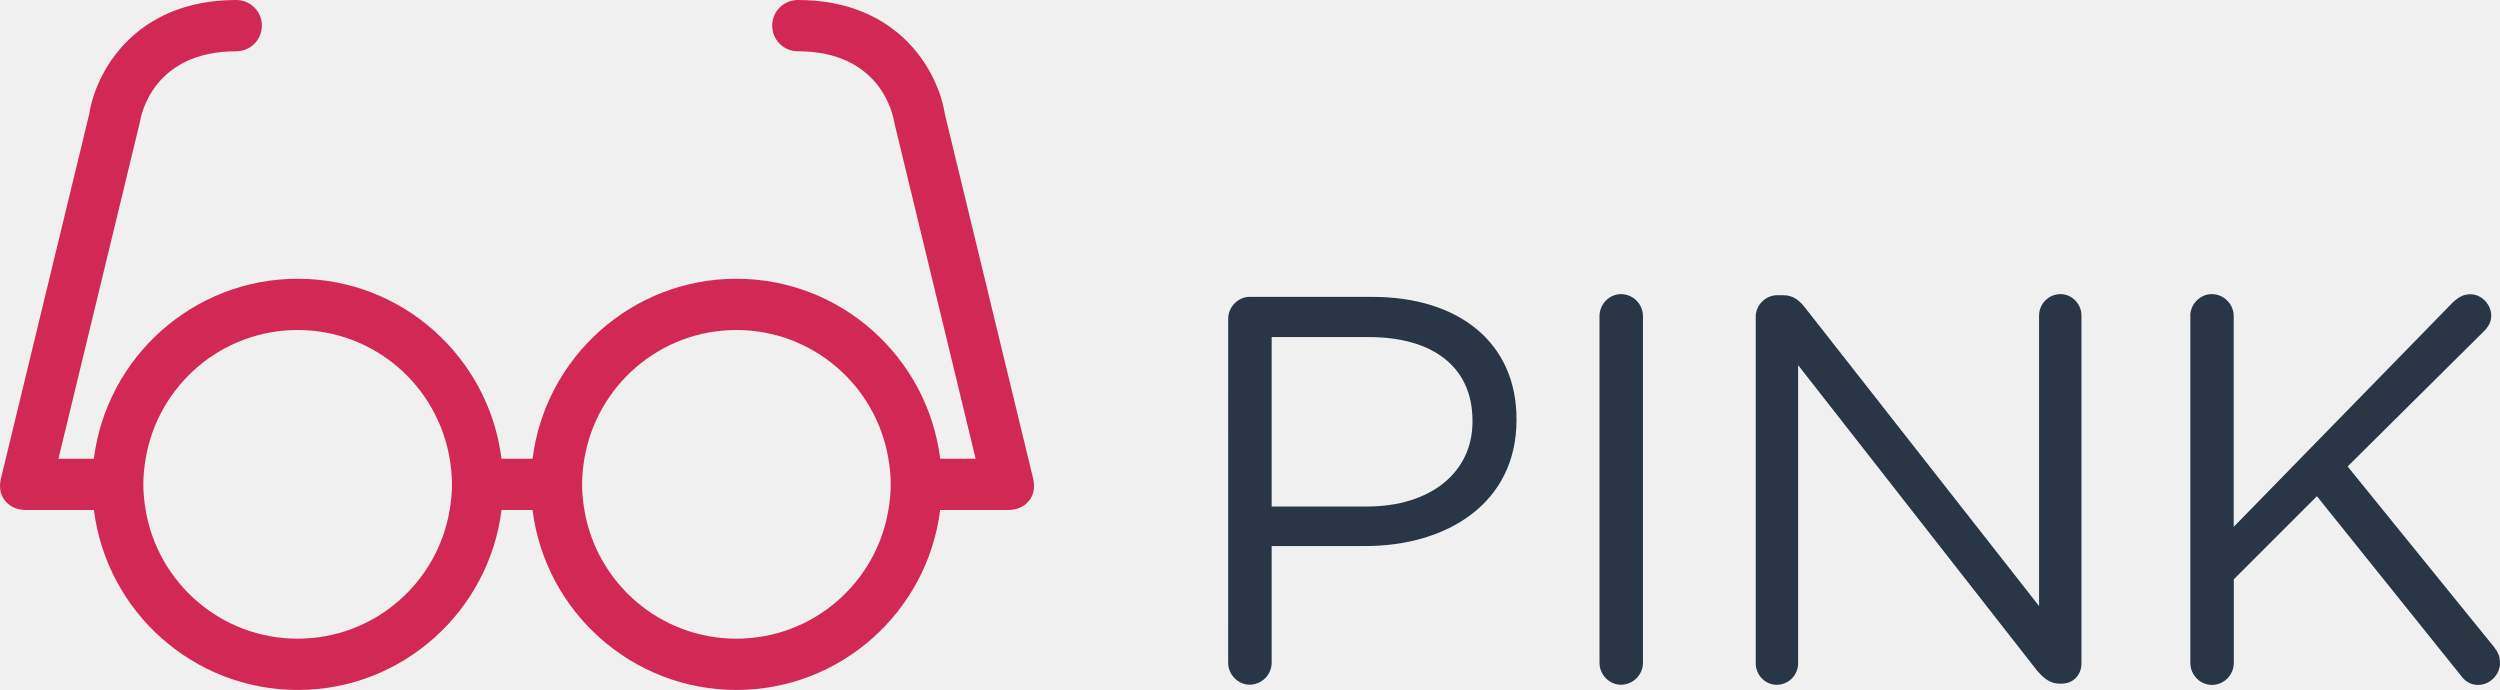
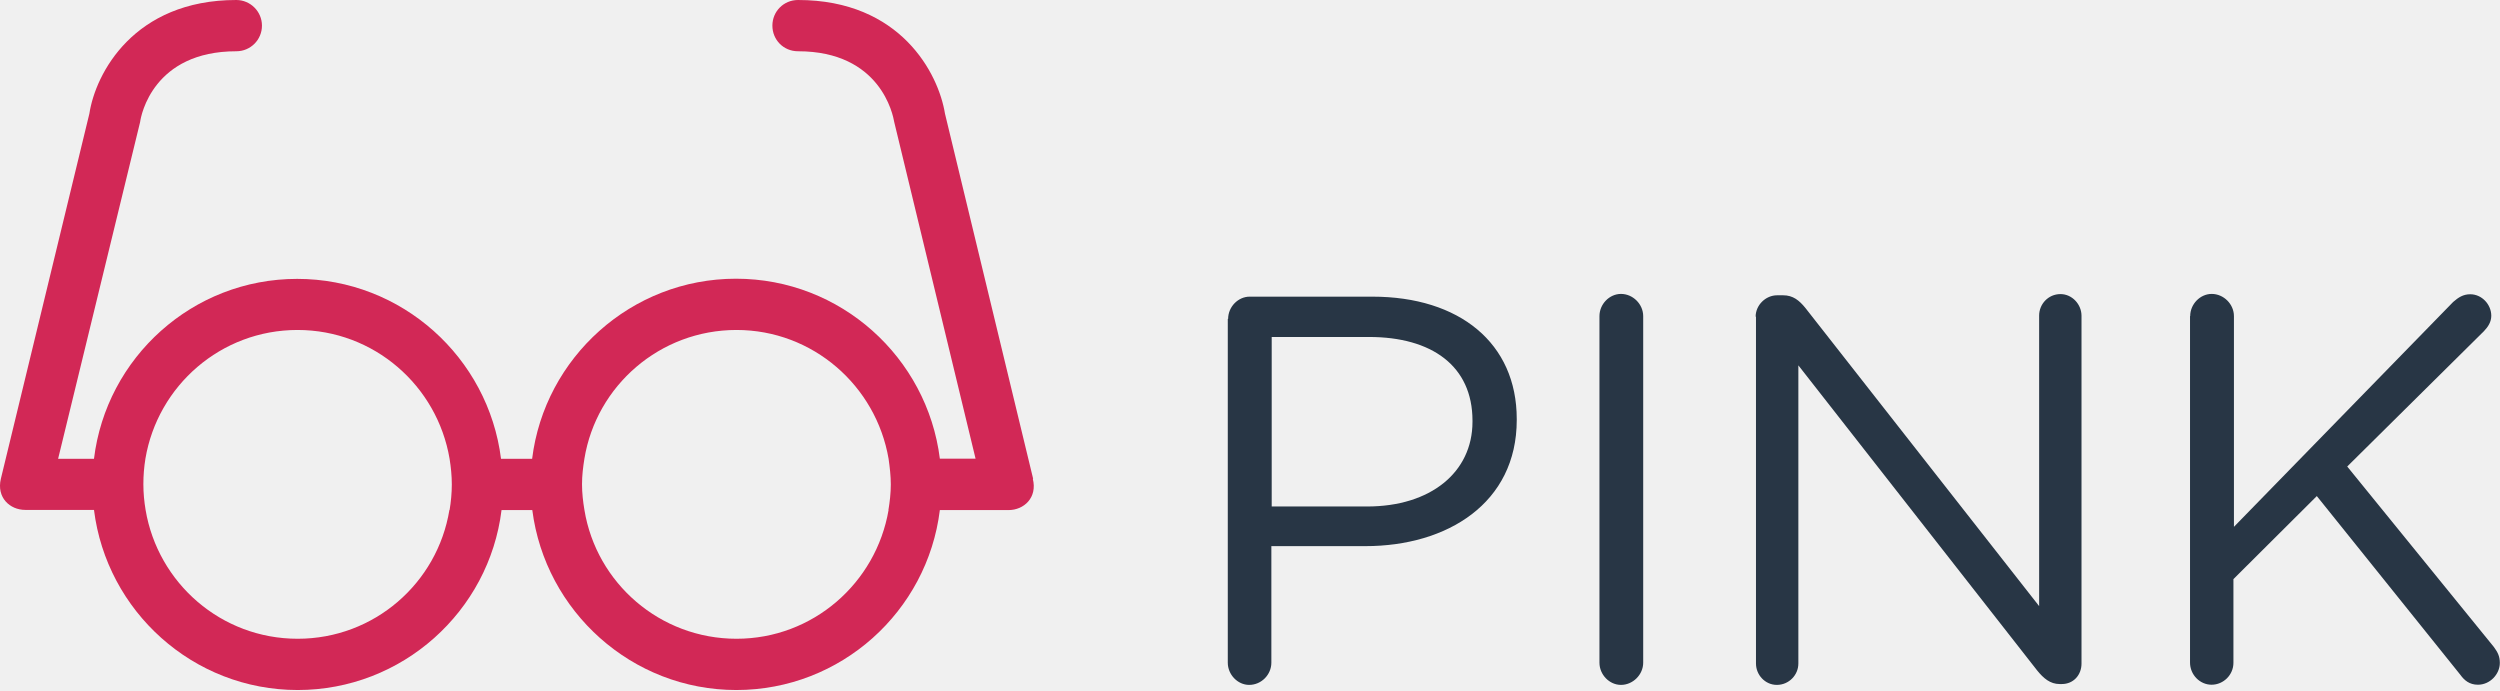
- <svg xmlns="http://www.w3.org/2000/svg" version="1.1" id="Layer_1" x="0px" y="0px" width="146.3px" height="40.375px" viewBox="0 0 146.3 40.375" enable-background="new 0 0 146.3 40.375" xml:space="preserve">
-   <g>
-     <path fill="#283645" d="M71.874,18.661c0-0.708,0.58-1.288,1.256-1.288h7.18c5.087,0,8.436,2.704,8.436,7.146v0.063 c0,4.86-4.057,7.373-8.854,7.373h-5.475v6.825c0,0.708-0.58,1.287-1.289,1.287c-0.676,0-1.256-0.58-1.256-1.287L71.874,18.661 L71.874,18.661z M79.988,29.641c3.734,0,6.182-1.996,6.182-4.959v-0.062c0-3.221-2.414-4.894-6.053-4.894h-5.699v9.917h5.57V29.641 z" />
-     <path fill="#283645" d="M93.603,18.5c0-0.708,0.579-1.288,1.255-1.288c0.709,0,1.288,0.58,1.288,1.288v20.283 c0,0.708-0.579,1.287-1.288,1.287c-0.676,0-1.255-0.579-1.255-1.287V18.5z" />
-     <path fill="#283645" d="M102.744,18.532c0-0.676,0.58-1.256,1.256-1.256h0.354c0.58,0,0.935,0.29,1.288,0.74l13.684,17.45V18.468 c0-0.676,0.547-1.256,1.256-1.256c0.676,0,1.225,0.58,1.225,1.256v20.349c0,0.677-0.48,1.19-1.158,1.19h-0.129 c-0.548,0-0.936-0.321-1.318-0.772l-13.976-17.867v17.449c0,0.677-0.547,1.257-1.257,1.257c-0.676,0-1.223-0.58-1.223-1.257V18.532 H102.744z" />
-     <path fill="#283645" d="M128.173,18.5c0-0.708,0.58-1.288,1.257-1.288c0.708,0,1.286,0.58,1.286,1.288v12.331l12.848-13.16 c0.29-0.257,0.579-0.451,0.998-0.451c0.676,0,1.225,0.612,1.225,1.256c0,0.354-0.162,0.644-0.42,0.901l-7.984,7.92l8.564,10.561 c0.225,0.291,0.354,0.547,0.354,0.936c0,0.676-0.577,1.288-1.285,1.288c-0.482,0-0.807-0.259-1.03-0.58l-8.401-10.464l-4.863,4.861 v4.895c0,0.708-0.578,1.288-1.286,1.288c-0.677,0-1.257-0.58-1.257-1.288V18.5H128.173z" />
+ <svg xmlns="http://www.w3.org/2000/svg" width="146.3" height="40.38">
+   <g fill="#283645">
+     <path d="M71.87 18.66c0-.7.58-1.3 1.26-1.3h7.18c5.1 0 8.45 2.72 8.45 7.16v.06c0 4.86-4.06 7.38-8.86 7.38H74.4v6.82c0 .7-.58 1.3-1.3 1.3-.67 0-1.25-.6-1.25-1.3V18.66zM80 29.64c3.72 0 6.17-2 6.17-4.96v-.06c0-3.22-2.4-4.9-6.05-4.9h-5.7v9.92H80zM93.6 18.5c0-.7.58-1.3 1.26-1.3.7 0 1.3.6 1.3 1.3v20.28c0 .7-.6 1.3-1.3 1.3-.68 0-1.26-.6-1.26-1.3V18.5zM102.74 18.53c0-.67.58-1.25 1.26-1.25h.35c.58 0 .94.3 1.3.74l13.68 17.45v-17c0-.68.54-1.26 1.25-1.26.68 0 1.23.6 1.23 1.27v20.35c0 .67-.47 1.2-1.15 1.2h-.13c-.55 0-.94-.33-1.32-.8l-13.97-17.85v17.45c0 .67-.55 1.25-1.26 1.25-.68 0-1.22-.58-1.22-1.25v-20.3zM128.17 18.5c0-.7.58-1.3 1.26-1.3.7 0 1.3.6 1.3 1.3v12.33l12.83-13.16c.3-.26.58-.45 1-.45.68 0 1.23.6 1.23 1.26 0 .35-.18.64-.43.9l-8 7.92 8.58 10.56c.22.3.35.54.35.93 0 .67-.58 1.28-1.28 1.28-.5 0-.8-.26-1.03-.58l-8.4-10.46-4.88 4.86v4.9c0 .7-.58 1.28-1.28 1.28-.68 0-1.26-.58-1.26-1.3V18.5z" />
  </g>
-   <path fill="#FFFFFF" d="M60.498,28.266" />
-   <path fill="#D22856" d="M60.462,28.016c-0.002-0.009-5.175-21.365-5.175-21.365C54.926,4.303,52.694,0,46.688,0 c-0.829,0-1.5,0.671-1.5,1.5s0.671,1.5,1.5,1.5c4.856,0,5.575,3.729,5.639,4.143l4.767,19.701h-2.073 c-0.742-5.927-5.802-10.531-11.927-10.531s-11.186,4.604-11.927,10.531h-1.82c-0.741-5.927-5.802-10.531-11.927-10.531 S6.235,20.917,5.493,26.844H3.42L8.187,7.143C8.25,6.729,8.97,3,13.826,3c0.829,0,1.5-0.671,1.5-1.5S14.655,0,13.826,0 C7.82,0,5.588,4.303,5.227,6.651c0,0-5.173,21.356-5.175,21.365c-0.266,1.109,0.531,1.826,1.426,1.826 c0.012,0,0.023,0.004,0.036,0.004h3.982c0.741,5.926,5.802,10.53,11.927,10.53s11.185-4.604,11.927-10.53h1.814 c0.742,5.926,5.802,10.53,11.927,10.53s11.186-4.604,11.927-10.53H59c0.012,0,0.023-0.004,0.036-0.004 C59.931,29.842,60.728,29.125,60.462,28.016z M26.315,29.844c-0.715,4.272-4.421,7.531-8.896,7.531s-8.18-3.259-8.896-7.531 c-0.082-0.488-0.135-0.988-0.135-1.5s0.053-1.011,0.135-1.5c0.715-4.271,4.421-7.531,8.896-7.531s8.18,3.26,8.896,7.531 c0.082,0.489,0.135,0.988,0.135,1.5S26.397,29.355,26.315,29.844z M51.99,29.844c-0.716,4.272-4.421,7.531-8.896,7.531 c-4.475,0-8.181-3.259-8.896-7.531c-0.082-0.488-0.135-0.988-0.135-1.5s0.053-1.011,0.135-1.5c0.716-4.271,4.421-7.531,8.896-7.531 c4.475,0,8.181,3.26,8.896,7.531c0.082,0.489,0.135,0.988,0.135,1.5S52.072,29.355,51.99,29.844z" />
+   <path fill="#D22856" d="M60.46 28.02L55.3 6.65C54.92 4.3 52.7 0 46.7 0c-.84 0-1.5.67-1.5 1.5S45.85 3 46.7 3c4.84 0 5.56 3.73 5.63 4.14l4.76 19.7H55c-.74-5.92-5.8-10.53-11.93-10.53s-11.2 4.62-11.93 10.54h-1.82c-.74-5.92-5.8-10.53-11.93-10.53S6.22 20.93 5.5 26.85H3.4L8.2 7.14c.05-.4.77-4.14 5.63-4.14.83 0 1.5-.67 1.5-1.5S14.65 0 13.83 0c-6 0-8.24 4.3-8.6 6.65L.05 28.02c-.26 1.1.53 1.82 1.43 1.82H5.5c.74 5.93 5.8 10.54 11.92 10.54s11.2-4.6 11.93-10.53h1.8c.76 5.92 5.82 10.53 11.94 10.53S54.27 35.78 55 29.85h4.02c.9 0 1.7-.73 1.42-1.83zM26.3 29.84c-.7 4.28-4.4 7.54-8.88 7.54s-8.18-3.26-8.9-7.54c-.08-.48-.13-.98-.13-1.5s.04-1 .12-1.5c.72-4.27 4.42-7.53 8.9-7.53s8.18 3.27 8.9 7.54c.08.5.13 1 .13 1.5s-.05 1.02-.13 1.5zm25.7 0c-.73 4.28-4.43 7.54-8.9 7.54-4.48 0-8.2-3.26-8.9-7.54-.08-.48-.14-.98-.14-1.5s.06-1 .14-1.5c.7-4.27 4.42-7.53 8.9-7.53 4.47 0 8.17 3.27 8.9 7.54.07.5.13 1 .13 1.5s-.06 1.02-.14 1.5z" />
</svg>
